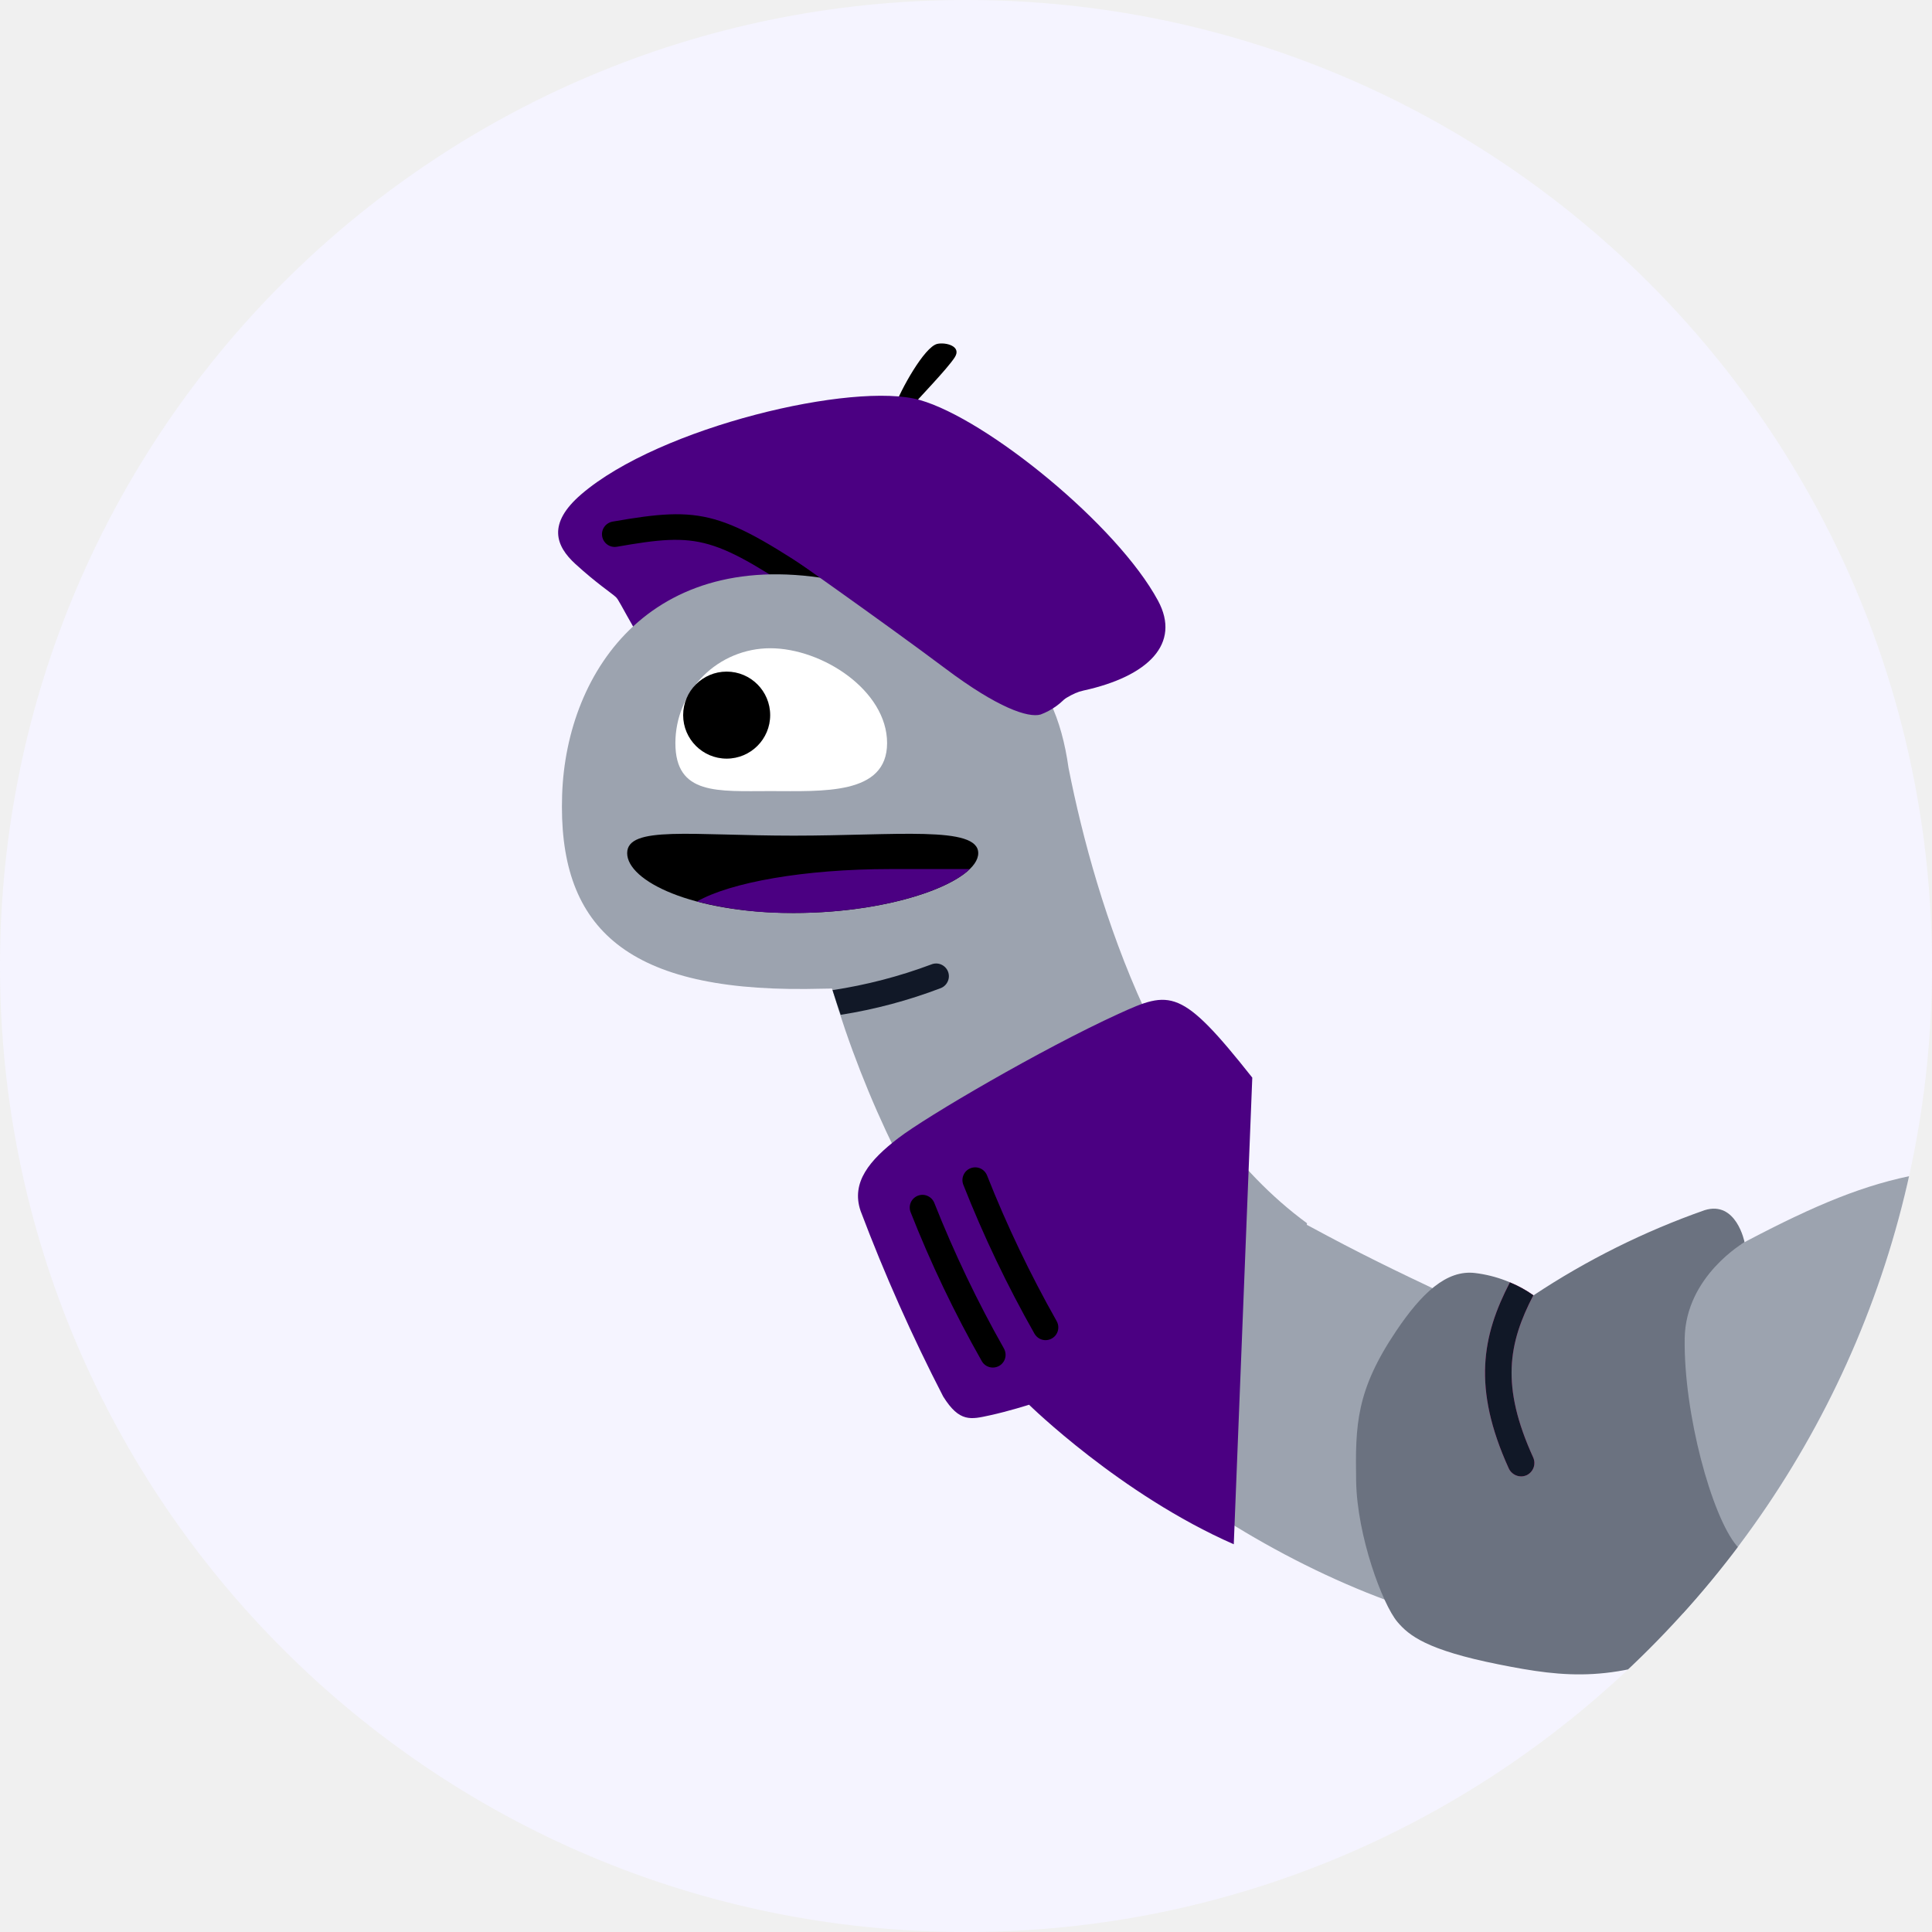
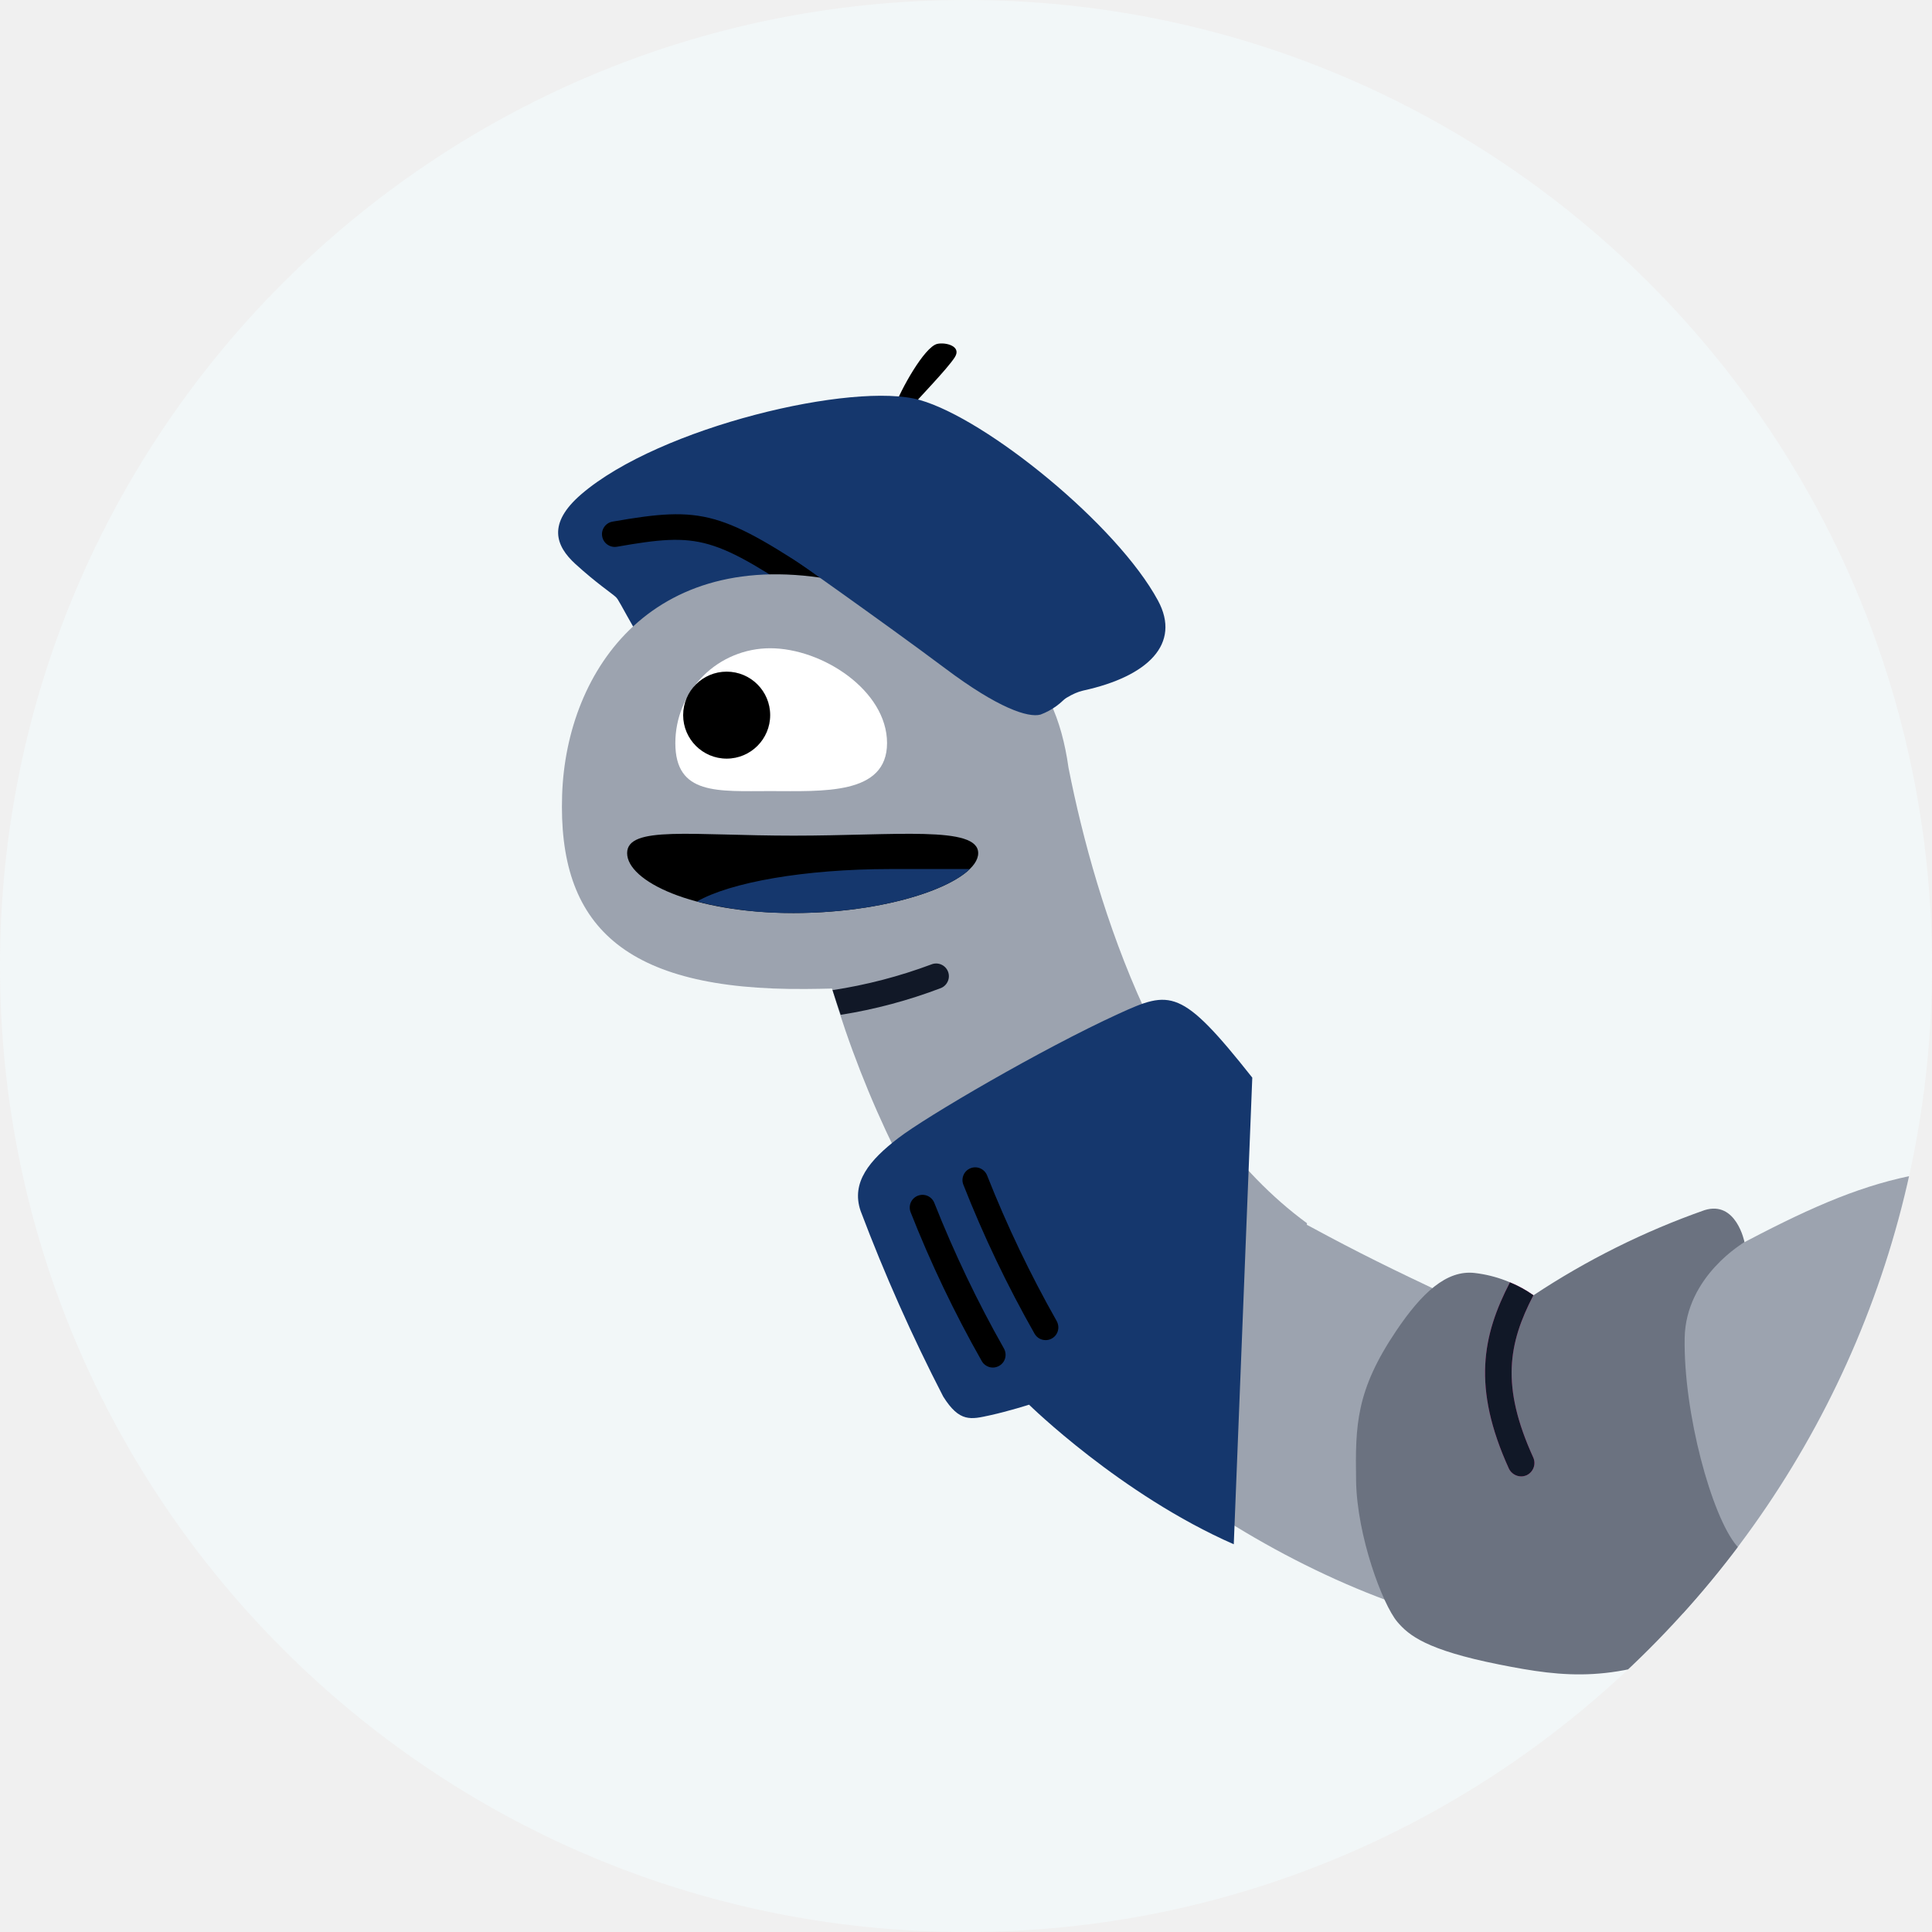
<svg xmlns="http://www.w3.org/2000/svg" width="45" height="45" viewBox="0 0 45 45" fill="none">
-   <g clip-path="url(#clip0_432_2242)">
-     <rect width="45" height="45" rx="22.5" fill="#F5F4FF" />
-     <path d="M46.205 27.188C43.338 27.307 41.783 28.272 37.07 30.898C36.269 31.344 35.261 30.904 33.705 30.166C32.426 29.56 31.687 29.204 30.489 28.555C29.873 28.22 28.95 28.219 27.954 29.435C27.255 30.29 26.804 31.32 26.652 32.413C26.46 33.465 26.875 34.261 27.714 34.853C29.89 36.386 32.754 37.704 35.121 38.006C36.602 38.195 38.53 38.016 39.946 37.231C44.407 34.761 44.459 34.096 46.357 33.584C47.65 33.235 49.232 34.226 50.691 34.621C51.922 34.955 52.934 34.962 53.667 34.275C54.838 33.179 54.182 31.281 52.99 29.884C51.433 28.059 49.056 27.071 46.205 27.188Z" fill="#9CA3AF" />
-     <path d="M35.717 30.172C35.313 29.889 34.846 29.71 34.356 29.651C33.689 29.571 33.108 30.127 32.521 30.999C31.587 32.386 31.566 33.187 31.587 34.495C31.608 35.777 32.203 37.37 32.548 37.777C32.817 38.094 33.228 38.432 34.907 38.767C36.478 39.081 37.609 39.206 39.73 38.293C41.693 37.448 42.322 36.849 42.423 36.27L42.476 35.746C42.476 35.746 41.036 36.698 40.452 36.005C39.868 35.311 39.212 32.916 39.24 31.169C39.264 29.719 40.634 28.933 40.634 28.933C40.634 28.933 40.444 27.955 39.702 28.188C38.297 28.682 36.958 29.348 35.717 30.172Z" fill="#6B7280" />
-     <path d="M35.557 34.361C35.516 34.379 35.472 34.388 35.428 34.388C35.368 34.387 35.309 34.37 35.259 34.337C35.208 34.305 35.168 34.259 35.143 34.205C34.284 32.317 34.528 31.102 35.168 29.869C35.361 29.948 35.545 30.048 35.715 30.169C35.133 31.289 34.952 32.281 35.711 33.947C35.745 34.022 35.748 34.108 35.719 34.186C35.69 34.263 35.632 34.326 35.557 34.361Z" fill="#EB459F" />
-     <path d="M35.557 34.361C35.516 34.379 35.472 34.388 35.428 34.388C35.368 34.387 35.309 34.37 35.259 34.337C35.208 34.305 35.168 34.259 35.143 34.205C34.284 32.317 34.528 31.102 35.168 29.869C35.361 29.948 35.545 30.048 35.715 30.169C35.133 31.289 34.952 32.281 35.711 33.947C35.745 34.022 35.748 34.108 35.719 34.186C35.69 34.263 35.632 34.326 35.557 34.361Z" fill="#111827" />
+   <g clip-path="url(#clip0_558_9144)">
+     <rect width="45" height="45" rx="22.5" fill="#F2F7F8" />
+     <path d="M46.205 27.188C43.338 27.306 41.783 28.272 37.07 30.898C36.269 31.344 35.261 30.903 33.705 30.166C32.426 29.56 31.687 29.204 30.489 28.554C29.873 28.22 28.95 28.219 27.954 29.435C27.255 30.289 26.804 31.32 26.652 32.413C26.46 33.465 26.875 34.261 27.714 34.852C29.89 36.386 32.754 37.704 35.121 38.006C36.602 38.195 38.53 38.015 39.946 37.231C44.407 34.761 44.459 34.096 46.357 33.584C47.65 33.235 49.232 34.226 50.691 34.621C51.922 34.955 52.934 34.962 53.667 34.275C54.838 33.179 54.182 31.281 52.99 29.884C51.433 28.059 49.056 27.07 46.205 27.188Z" fill="#9CA3AF" />
+     <path d="M35.716 30.171C35.312 29.888 34.845 29.709 34.355 29.651C33.688 29.57 33.108 30.126 32.52 30.998C31.586 32.386 31.565 33.187 31.586 34.494C31.607 35.776 32.202 37.37 32.547 37.777C32.816 38.093 33.227 38.431 34.906 38.767C36.477 39.081 37.608 39.206 39.729 38.293C41.692 37.448 42.321 36.848 42.422 36.269L42.475 35.745C42.475 35.745 41.035 36.698 40.451 36.004C39.867 35.311 39.211 32.916 39.239 31.168C39.263 29.719 40.633 28.933 40.633 28.933C40.633 28.933 40.443 27.954 39.701 28.187C38.296 28.681 36.957 29.348 35.716 30.171Z" fill="#6B7280" />
+     <path d="M35.558 34.361C35.517 34.379 35.473 34.388 35.429 34.388C35.369 34.387 35.31 34.37 35.26 34.337C35.209 34.305 35.169 34.259 35.144 34.205C34.285 32.316 34.529 31.102 35.169 29.869C35.362 29.947 35.546 30.048 35.716 30.169C35.134 31.289 34.953 32.281 35.712 33.947C35.746 34.022 35.749 34.108 35.72 34.185C35.691 34.263 35.633 34.326 35.558 34.361Z" fill="#EB459F" />
+     <path d="M35.558 34.361C35.517 34.379 35.473 34.388 35.429 34.388C35.369 34.387 35.31 34.37 35.26 34.337C35.209 34.305 35.169 34.259 35.144 34.205C34.285 32.316 34.529 31.102 35.169 29.869C35.362 29.947 35.546 30.048 35.716 30.169C35.134 31.289 34.953 32.281 35.712 33.947C35.746 34.022 35.749 34.108 35.72 34.185C35.691 34.263 35.633 34.326 35.558 34.361Z" fill="#111827" />
    <path d="M20.828 9.497C20.972 9.087 21.531 8.079 21.83 8.01C22.023 7.966 22.406 8.061 22.239 8.321C22.059 8.602 21.393 9.278 21.117 9.603C21.005 9.735 20.783 9.626 20.828 9.497Z" fill="black" />
-     <path d="M14.834 14.748C14.443 14.066 14.405 13.961 14.341 13.904C14.226 13.8 13.9 13.59 13.405 13.139C12.937 12.713 12.749 12.193 13.538 11.514C15.367 9.939 19.889 8.88 21.424 9.317C22.985 9.761 26.02 12.225 26.972 13.99C27.514 14.994 26.744 15.755 25.233 16.085C24.972 16.142 24.788 16.288 24.23 16.643L14.834 14.748Z" fill="#4B0082" />
-     <path d="M19.15 14.121C19.091 14.121 19.034 14.104 18.985 14.071C16.609 12.483 16.307 12.396 14.367 12.735C14.29 12.748 14.211 12.73 14.147 12.685C14.083 12.639 14.039 12.571 14.026 12.494C14.012 12.416 14.03 12.337 14.075 12.273C14.119 12.209 14.188 12.165 14.265 12.15C16.381 11.78 16.805 11.9 19.315 13.578C19.368 13.613 19.408 13.665 19.43 13.725C19.451 13.785 19.453 13.85 19.434 13.911C19.416 13.972 19.378 14.025 19.327 14.063C19.276 14.101 19.214 14.122 19.15 14.121L19.15 14.121Z" fill="black" />
-     <path d="M24.888 17.884C24.565 15.584 23.368 14.367 19.713 13.566C15.24 12.586 13.19 15.59 13.093 18.515C12.992 21.541 14.5 23.074 18.777 23.035C18.978 23.033 19.179 23.03 19.379 23.025C20.153 25.63 21.36 28.086 22.951 30.289C24.603 32.572 26.832 34.376 29.41 35.514L30.443 28.492C27.091 26.037 25.533 21.15 24.888 17.884Z" fill="#9CA3AF" />
-     <path d="M20.662 17.307C20.662 18.526 19.159 18.426 17.94 18.426C16.72 18.426 15.731 18.527 15.731 17.307C15.732 16.721 15.964 16.16 16.378 15.746C16.792 15.332 17.354 15.099 17.94 15.099C19.159 15.099 20.662 16.087 20.662 17.307Z" fill="white" />
-     <path d="M16.925 17.67C17.485 17.67 17.939 17.216 17.939 16.657C17.939 16.097 17.485 15.643 16.925 15.643C16.366 15.643 15.912 16.097 15.912 16.657C15.912 17.216 16.366 17.67 16.925 17.67Z" fill="black" />
-     <path d="M22.785 19.871C22.785 20.517 20.861 21.265 18.487 21.265C16.114 21.265 14.608 20.517 14.608 19.871C14.608 19.225 16.114 19.464 18.487 19.464C20.861 19.464 22.785 19.225 22.785 19.871Z" fill="black" />
-     <path d="M16.232 20.998C16.969 21.184 17.727 21.274 18.487 21.265C20.412 21.265 22.041 20.773 22.588 20.242H20.736C18.733 20.242 17.011 20.552 16.232 20.998Z" fill="#4B0082" />
-     <path d="M21.691 22.464C20.947 22.743 20.176 22.943 19.391 23.062C19.452 23.257 19.517 23.446 19.581 23.637C20.38 23.511 21.163 23.302 21.918 23.013C21.99 22.983 22.048 22.925 22.078 22.852C22.109 22.78 22.109 22.698 22.079 22.625C22.049 22.552 21.991 22.495 21.918 22.464C21.846 22.434 21.764 22.434 21.691 22.464V22.464Z" fill="#111827" />
-     <path d="M29.168 25.1C27.511 23.005 27.264 23.061 26.048 23.617C24.271 24.429 21.579 26.004 20.919 26.512C20.258 27.02 19.817 27.538 20.045 28.205C20.603 29.682 21.245 31.125 21.969 32.528C22.35 33.138 22.616 33.061 23.055 32.966C23.493 32.871 23.969 32.719 23.969 32.719C23.969 32.719 26.102 34.814 28.737 35.969L29.168 25.1Z" fill="#4B0082" />
-     <path d="M23.125 31.853C23.073 31.853 23.021 31.839 22.976 31.813C22.93 31.786 22.892 31.748 22.867 31.702C22.233 30.585 21.678 29.424 21.208 28.229C21.181 28.156 21.184 28.075 21.216 28.003C21.249 27.932 21.309 27.877 21.382 27.849C21.455 27.822 21.537 27.824 21.608 27.857C21.679 27.889 21.735 27.948 21.763 28.021C22.225 29.186 22.766 30.319 23.384 31.41C23.409 31.456 23.422 31.507 23.422 31.558C23.422 31.61 23.408 31.661 23.382 31.706C23.355 31.751 23.318 31.788 23.273 31.814C23.228 31.839 23.177 31.853 23.125 31.853V31.853Z" fill="black" />
-     <path d="M22.027 15.577C23.245 16.491 23.948 16.723 24.236 16.643C24.498 16.546 24.728 16.379 24.903 16.161L22.985 13.469L18.084 12.739C18.084 12.739 20.579 14.491 22.027 15.577Z" fill="#4B0082" />
-     <path d="M24.354 31.215C24.301 31.215 24.249 31.201 24.204 31.174C24.158 31.148 24.121 31.109 24.095 31.064C23.461 29.946 22.907 28.786 22.436 27.591C22.408 27.517 22.411 27.435 22.444 27.364C22.476 27.292 22.536 27.236 22.61 27.209C22.683 27.181 22.765 27.184 22.837 27.216C22.908 27.249 22.964 27.309 22.992 27.382C23.453 28.548 23.995 29.68 24.612 30.772C24.637 30.817 24.651 30.868 24.65 30.92C24.65 30.972 24.636 31.023 24.61 31.067C24.584 31.112 24.546 31.149 24.501 31.175C24.456 31.201 24.405 31.214 24.354 31.215V31.215Z" fill="black" />
+     <path d="M14.834 14.748C14.443 14.066 14.405 13.961 14.341 13.904C14.226 13.8 13.9 13.589 13.405 13.139C12.937 12.713 12.749 12.193 13.538 11.513C15.367 9.939 19.889 8.88 21.424 9.317C22.985 9.761 26.02 12.225 26.972 13.989C27.514 14.993 26.744 15.754 25.233 16.084C24.972 16.142 24.788 16.288 24.23 16.643L14.834 14.748Z" fill="#15376D" />
+     <path d="M19.15 14.121C19.091 14.121 19.034 14.104 18.985 14.071C16.609 12.483 16.307 12.396 14.367 12.735C14.29 12.748 14.211 12.729 14.147 12.684C14.083 12.639 14.039 12.57 14.026 12.493C14.012 12.416 14.03 12.337 14.075 12.272C14.119 12.208 14.188 12.164 14.265 12.15C16.381 11.78 16.805 11.9 19.315 13.578C19.368 13.613 19.408 13.665 19.43 13.724C19.451 13.784 19.453 13.85 19.434 13.911C19.416 13.972 19.378 14.025 19.327 14.063C19.276 14.101 19.214 14.121 19.15 14.121L19.15 14.121Z" fill="black" />
+     <path d="M24.888 17.884C24.565 15.584 23.368 14.367 19.713 13.566C15.24 12.586 13.19 15.59 13.093 18.515C12.992 21.541 14.5 23.074 18.777 23.035C18.978 23.034 19.179 23.03 19.379 23.025C20.153 25.63 21.36 28.086 22.951 30.289C24.603 32.572 26.832 34.376 29.41 35.515L30.443 28.492C27.091 26.038 25.533 21.15 24.888 17.884Z" fill="#9CA3AF" />
+     <path d="M20.661 17.307C20.661 18.526 19.158 18.426 17.939 18.426C16.719 18.426 15.73 18.526 15.73 17.307C15.73 16.721 15.963 16.16 16.377 15.745C16.791 15.331 17.353 15.099 17.939 15.099C19.158 15.099 20.661 16.087 20.661 17.307Z" fill="white" />
+     <path d="M16.925 17.67C17.485 17.67 17.939 17.216 17.939 16.657C17.939 16.097 17.485 15.644 16.925 15.644C16.366 15.644 15.912 16.097 15.912 16.657C15.912 17.216 16.366 17.67 16.925 17.67Z" fill="black" />
+     <path d="M22.784 19.871C22.784 20.517 20.86 21.266 18.486 21.266C16.113 21.266 14.607 20.517 14.607 19.871C14.607 19.225 16.113 19.464 18.486 19.464C20.86 19.464 22.784 19.225 22.784 19.871Z" fill="black" />
+     <path d="M16.232 20.998C16.969 21.184 17.727 21.274 18.487 21.266C20.412 21.266 22.041 20.773 22.588 20.242H20.736C18.733 20.242 17.011 20.552 16.232 20.998Z" fill="#15376D" />
+     <path d="M21.691 22.464C20.947 22.742 20.176 22.943 19.391 23.062C19.452 23.257 19.517 23.446 19.581 23.637C20.38 23.511 21.163 23.301 21.918 23.013C21.99 22.983 22.048 22.925 22.078 22.852C22.109 22.78 22.109 22.698 22.079 22.625C22.049 22.552 21.991 22.494 21.918 22.464C21.846 22.434 21.764 22.434 21.691 22.464V22.464Z" fill="#111827" />
+     <path d="M29.168 25.1C27.511 23.005 27.264 23.06 26.048 23.616C24.271 24.429 21.579 26.003 20.919 26.511C20.258 27.019 19.817 27.538 20.045 28.204C20.603 29.681 21.245 31.125 21.969 32.528C22.35 33.137 22.616 33.061 23.055 32.966C23.493 32.87 23.969 32.718 23.969 32.718C23.969 32.718 26.102 34.813 28.737 35.969L29.168 25.1Z" fill="#15376D" />
+     <path d="M23.125 31.853C23.073 31.853 23.021 31.839 22.976 31.812C22.93 31.786 22.892 31.748 22.867 31.702C22.233 30.585 21.678 29.424 21.208 28.229C21.181 28.155 21.184 28.074 21.216 28.003C21.249 27.932 21.309 27.877 21.382 27.849C21.455 27.822 21.537 27.824 21.608 27.856C21.679 27.888 21.735 27.947 21.763 28.02C22.225 29.186 22.766 30.319 23.384 31.41C23.409 31.455 23.422 31.506 23.422 31.558C23.422 31.61 23.408 31.661 23.382 31.706C23.355 31.75 23.318 31.788 23.273 31.813C23.228 31.839 23.177 31.853 23.125 31.853V31.853Z" fill="black" />
+     <path d="M22.027 15.577C23.245 16.491 23.948 16.723 24.236 16.644C24.498 16.546 24.728 16.38 24.903 16.161L22.985 13.469L18.084 12.739C18.084 12.739 20.579 14.492 22.027 15.577Z" fill="#15376D" />
+     <path d="M24.355 31.214C24.302 31.214 24.25 31.2 24.205 31.174C24.159 31.147 24.122 31.109 24.096 31.063C23.462 29.946 22.907 28.785 22.437 27.59C22.409 27.517 22.412 27.435 22.445 27.363C22.477 27.292 22.537 27.236 22.611 27.208C22.684 27.181 22.766 27.183 22.837 27.216C22.909 27.249 22.965 27.308 22.993 27.382C23.454 28.548 23.995 29.68 24.613 30.771C24.638 30.817 24.651 30.868 24.651 30.919C24.651 30.971 24.637 31.022 24.611 31.067C24.585 31.112 24.547 31.149 24.502 31.175C24.457 31.201 24.406 31.214 24.355 31.214V31.214Z" fill="black" />
  </g>
  <defs>
-     <clipPath id="clip0_432_2242">
+     <clipPath id="clip0_558_9144">
      <rect width="45" height="45" rx="22.5" fill="white" />
    </clipPath>
  </defs>
</svg>
